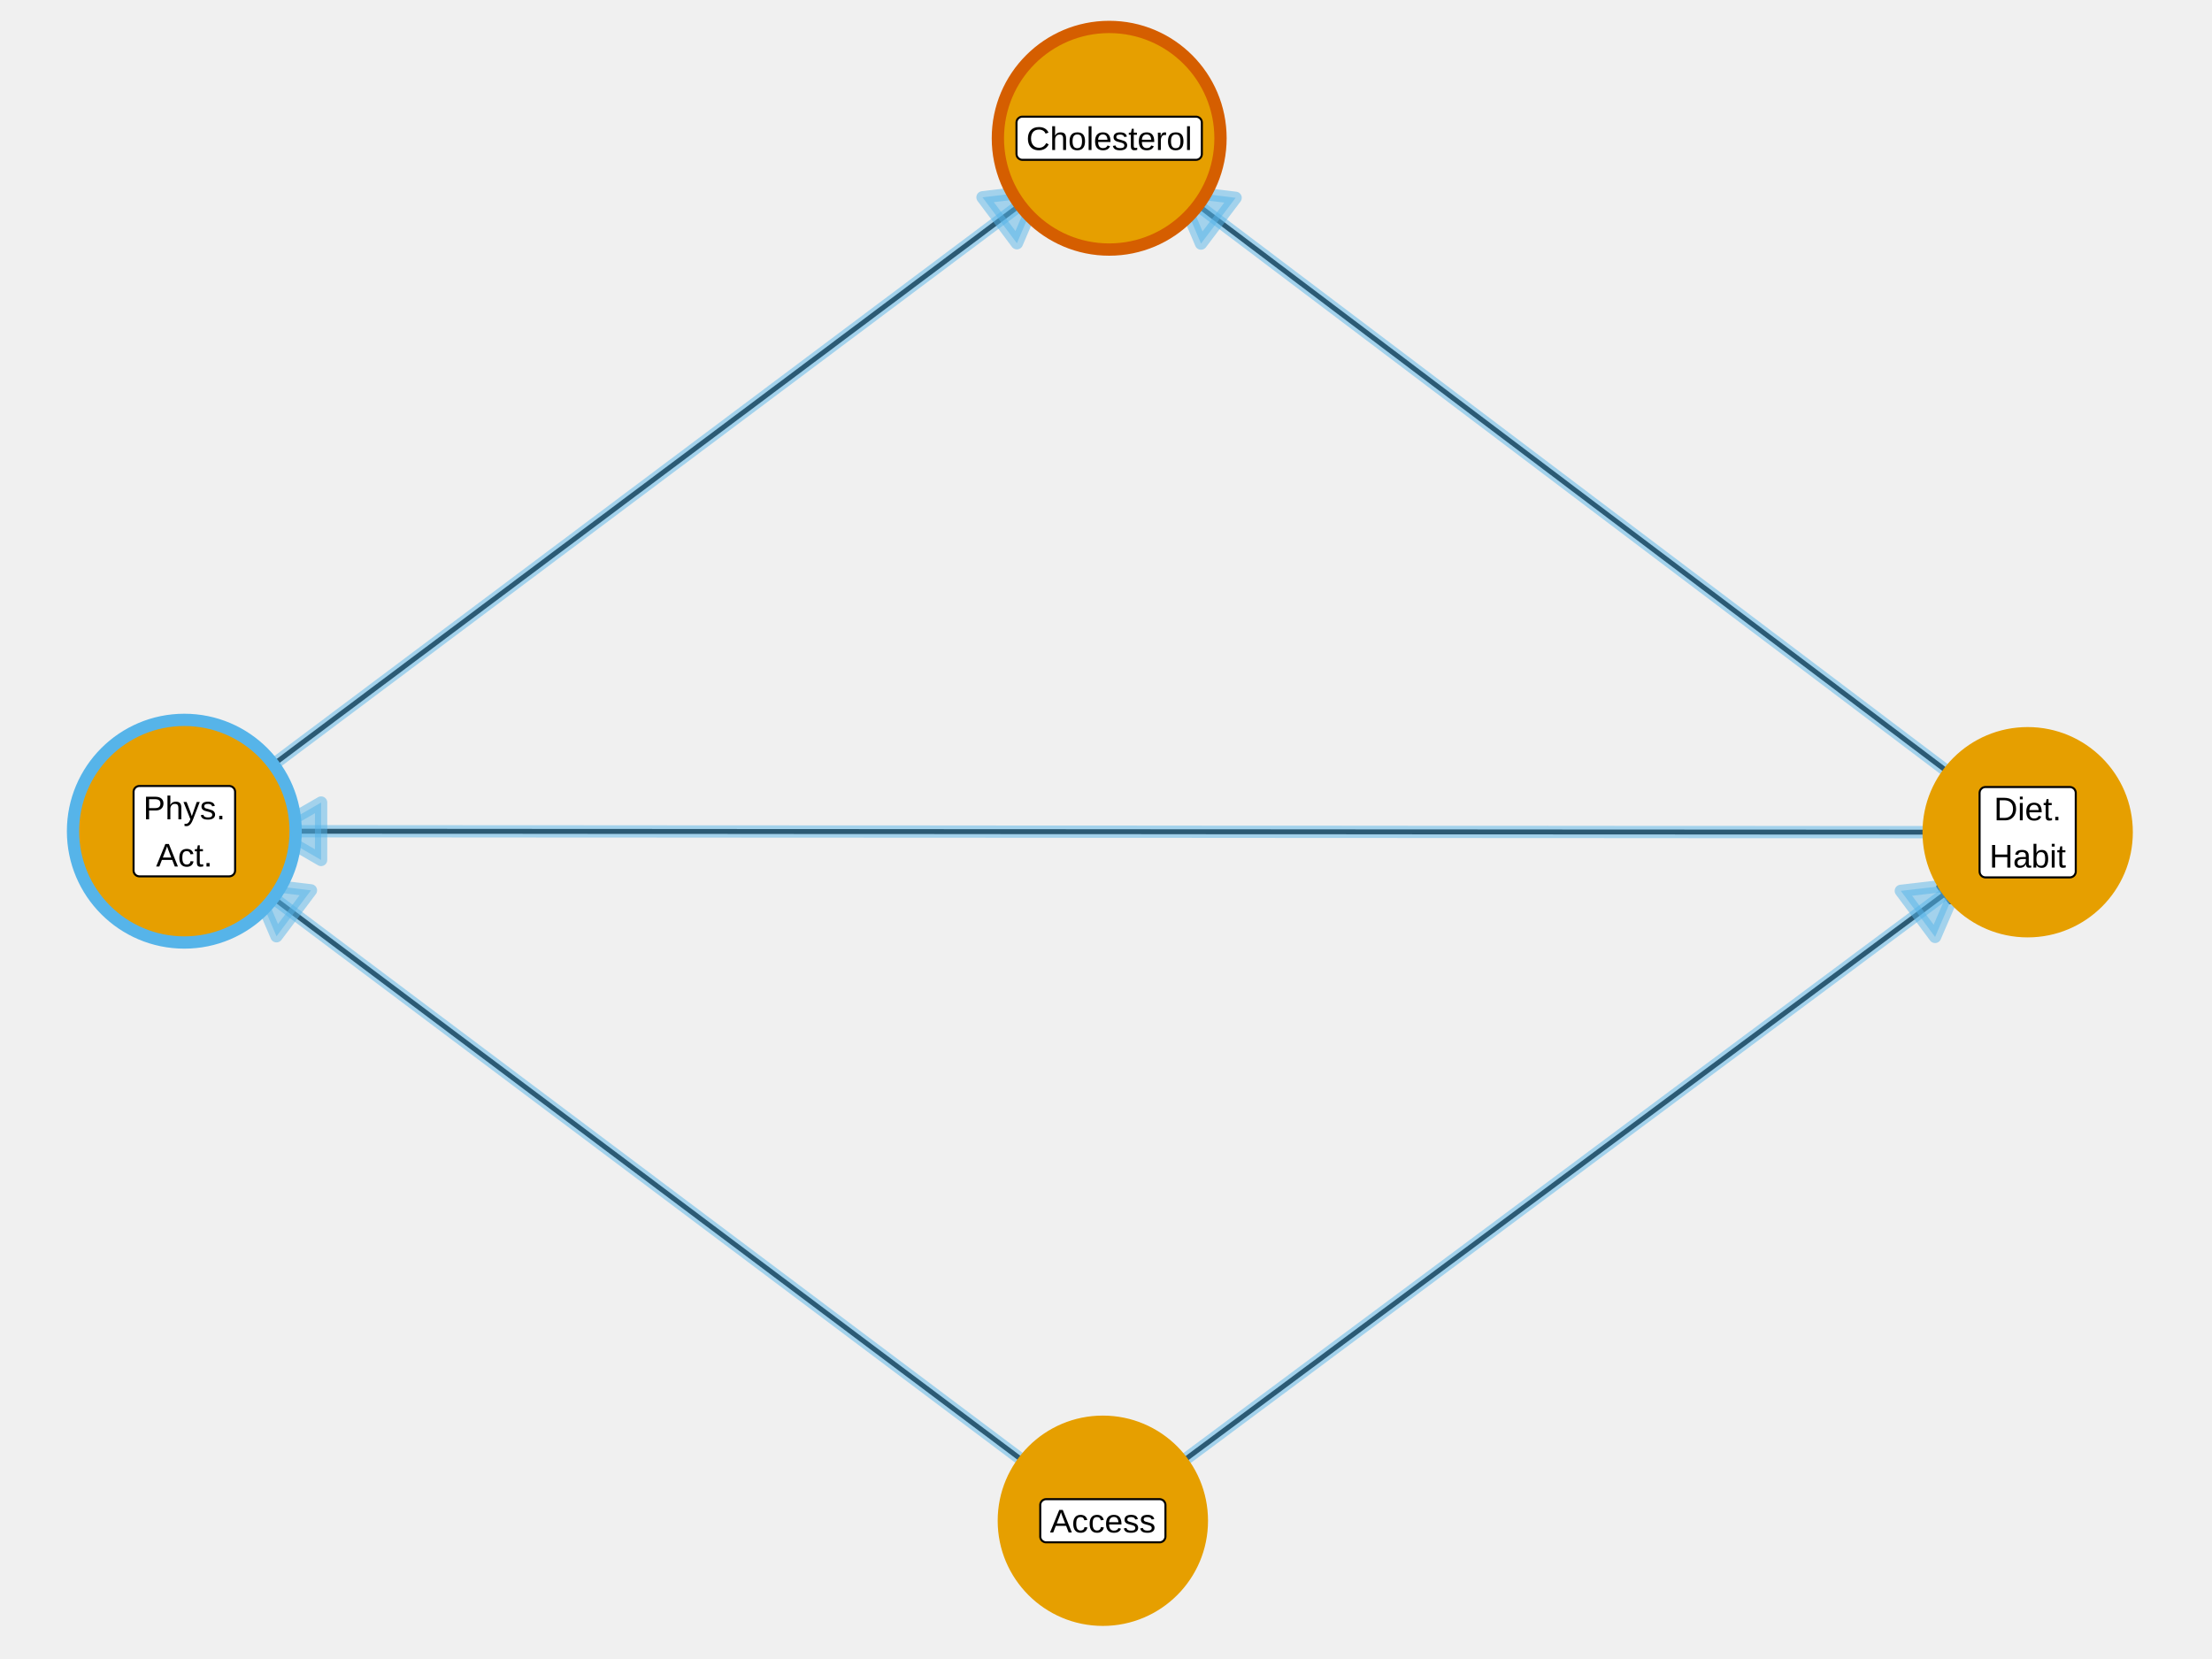
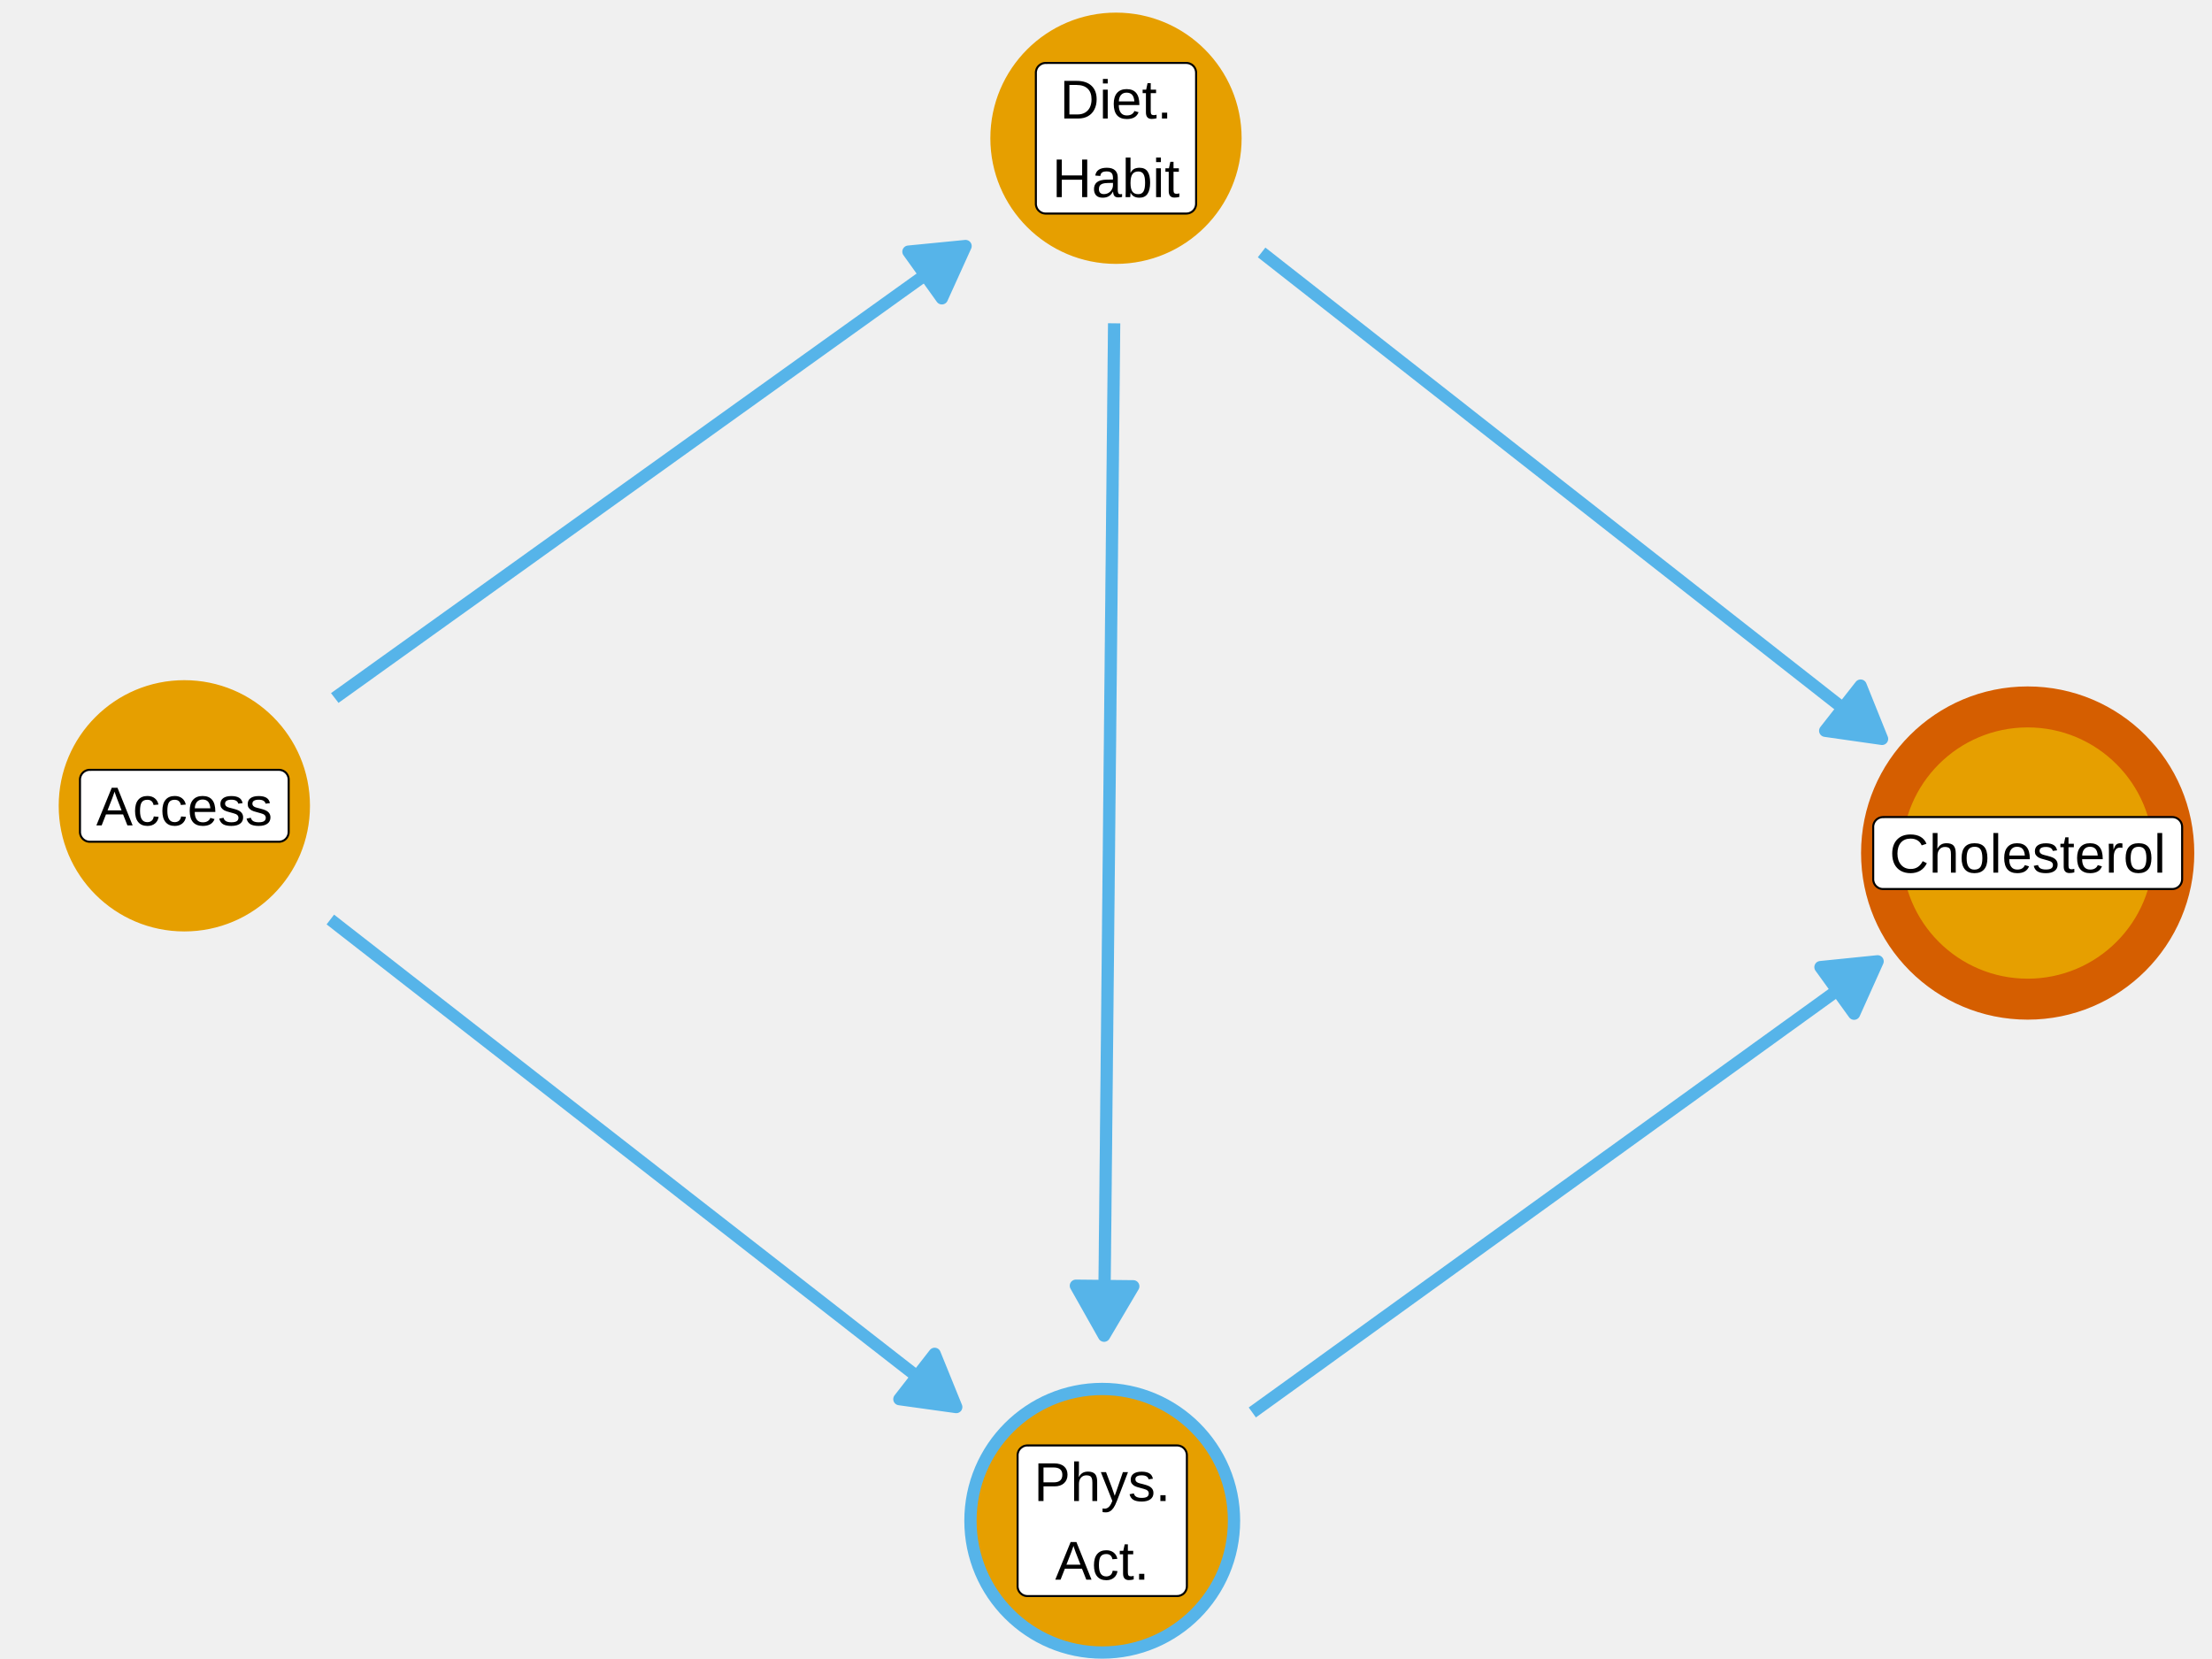
<svg xmlns="http://www.w3.org/2000/svg" class="svglite" width="576.00pt" height="432.00pt" viewBox="0 0 576.00 432.00">
  <defs>
    <style type="text/css">
    .svglite line, .svglite polyline, .svglite polygon, .svglite path, .svglite rect, .svglite circle {
      fill: none;
      stroke: #000000;
      stroke-linecap: round;
      stroke-linejoin: round;
      stroke-miterlimit: 10.00;
    }
    .svglite text {
      white-space: pre;
    }
  </style>
  </defs>
  <rect width="100%" height="100%" style="stroke: none; fill: none;" />
  <defs>
    <clipPath id="cpMC4wMHw1NzYuMDB8MC4wMHw0MzIuMDA=">
      <rect x="0.00" y="0.00" width="576.00" height="432.00" />
    </clipPath>
  </defs>
  <g clip-path="url(#cpMC4wMHw1NzYuMDB8MC4wMHw0MzIuMDA=)">
-     <polyline points="269.04,382.38 267.85,381.49 265.44,379.68 263.02,377.86 260.60,376.05 258.19,374.23 255.77,372.42 253.36,370.61 250.94,368.79 248.52,366.98 246.11,365.17 243.69,363.35 241.28,361.54 238.86,359.72 236.44,357.91 234.03,356.10 231.61,354.28 229.20,352.47 226.78,350.66 224.36,348.84 221.95,347.03 219.53,345.21 217.12,343.40 214.70,341.59 212.28,339.77 209.87,337.96 207.45,336.15 205.04,334.33 202.62,332.52 200.20,330.70 197.79,328.89 195.37,327.08 192.96,325.26 190.54,323.45 188.12,321.63 185.71,319.82 183.29,318.01 180.88,316.19 178.46,314.38 176.05,312.57 173.63,310.75 171.21,308.94 168.80,307.12 166.38,305.31 163.97,303.50 161.55,301.68 159.13,299.87 156.72,298.06 154.30,296.24 151.89,294.43 149.47,292.61 147.05,290.80 144.64,288.99 142.22,287.17 139.81,285.36 137.39,283.55 134.97,281.73 132.56,279.92 130.14,278.10 127.73,276.29 125.31,274.48 122.89,272.66 120.48,270.85 118.06,269.04 115.65,267.22 113.23,265.41 110.81,263.59 108.40,261.78 105.98,259.97 103.57,258.15 101.15,256.34 98.73,254.52 96.32,252.71 93.90,250.90 91.49,249.08 89.07,247.27 86.66,245.46 84.24,243.64 81.82,241.83 79.41,240.01 76.99,238.20 74.58,236.39 72.16,234.57 69.74,232.76 67.33,230.95 66.14,230.05 " style="stroke-width: 1.28; stroke-linecap: butt;" />
-     <polygon points="71.08,230.65 66.14,230.05 68.09,234.63 " style="stroke-width: 1.28; stroke-linecap: butt; fill: #000000;" />
-     <polyline points="305.37,382.46 306.64,381.51 309.07,379.70 311.50,377.89 313.94,376.08 316.37,374.27 318.80,372.46 321.23,370.65 323.67,368.83 326.10,367.02 328.53,365.21 330.96,363.40 333.40,361.59 335.83,359.78 338.26,357.97 340.69,356.16 343.13,354.35 345.56,352.53 347.99,350.72 350.42,348.91 352.86,347.10 355.29,345.29 357.72,343.48 360.15,341.67 362.59,339.86 365.02,338.05 367.45,336.24 369.89,334.42 372.32,332.61 374.75,330.80 377.18,328.99 379.62,327.18 382.05,325.37 384.48,323.56 386.91,321.75 389.35,319.94 391.78,318.12 394.21,316.31 396.64,314.50 399.08,312.69 401.51,310.88 403.94,309.07 406.37,307.26 408.81,305.45 411.24,303.64 413.67,301.82 416.10,300.01 418.54,298.20 420.97,296.39 423.40,294.58 425.83,292.77 428.27,290.96 430.70,289.15 433.13,287.34 435.56,285.53 438.00,283.71 440.43,281.90 442.86,280.09 445.29,278.28 447.73,276.47 450.16,274.66 452.59,272.85 455.02,271.04 457.46,269.23 459.89,267.41 462.32,265.60 464.75,263.79 467.19,261.98 469.62,260.17 472.05,258.36 474.48,256.55 476.92,254.74 479.35,252.93 481.78,251.12 484.21,249.30 486.65,247.49 489.08,245.68 491.51,243.87 493.94,242.06 496.38,240.25 498.81,238.44 501.24,236.63 503.67,234.82 506.11,233.00 508.54,231.19 509.81,230.25 " style="stroke-width: 1.28; stroke-linecap: butt;" />
-     <polygon points="507.84,234.82 509.81,230.25 504.86,230.83 " style="stroke-width: 1.28; stroke-linecap: butt; fill: #000000;" />
-     <polyline points="66.15,202.84 67.46,201.85 69.89,200.03 72.33,198.21 74.76,196.39 77.19,194.56 79.62,192.74 82.06,190.92 84.49,189.10 86.92,187.27 89.35,185.45 91.79,183.63 94.22,181.81 96.65,179.98 99.08,178.16 101.52,176.34 103.95,174.52 106.38,172.69 108.81,170.87 111.25,169.05 113.68,167.23 116.11,165.40 118.55,163.58 120.98,161.76 123.41,159.94 125.84,158.11 128.28,156.29 130.71,154.47 133.14,152.65 135.57,150.82 138.01,149.00 140.44,147.18 142.87,145.35 145.30,143.53 147.74,141.71 150.17,139.89 152.60,138.06 155.03,136.24 157.47,134.42 159.90,132.60 162.33,130.77 164.76,128.95 167.20,127.13 169.63,125.31 172.06,123.48 174.49,121.66 176.93,119.84 179.36,118.02 181.79,116.19 184.23,114.37 186.66,112.55 189.09,110.73 191.52,108.90 193.96,107.08 196.39,105.26 198.82,103.44 201.25,101.61 203.69,99.79 206.12,97.97 208.55,96.15 210.98,94.32 213.42,92.50 215.85,90.68 218.28,88.85 220.71,87.03 223.15,85.21 225.58,83.39 228.01,81.56 230.44,79.74 232.88,77.92 235.31,76.10 237.74,74.27 240.17,72.45 242.61,70.63 245.04,68.81 247.47,66.98 249.90,65.16 252.34,63.34 254.77,61.52 257.20,59.69 259.64,57.87 262.07,56.05 264.50,54.23 266.93,52.40 269.37,50.58 270.68,49.60 " style="stroke-width: 1.28; stroke-linecap: butt;" />
-     <polygon points="268.72,54.18 270.68,49.60 265.73,50.19 " style="stroke-width: 1.28; stroke-linecap: butt; fill: #000000;" />
-     <polyline points="509.91,203.03 508.67,202.10 506.26,200.28 503.84,198.45 501.43,196.63 499.01,194.80 496.59,192.98 494.18,191.15 491.76,189.33 489.35,187.50 486.93,185.67 484.51,183.85 482.10,182.02 479.68,180.20 477.27,178.37 474.85,176.55 472.43,174.72 470.02,172.90 467.60,171.07 465.19,169.25 462.77,167.42 460.35,165.60 457.94,163.77 455.52,161.95 453.11,160.12 450.69,158.30 448.28,156.47 445.86,154.64 443.44,152.82 441.03,150.99 438.61,149.17 436.20,147.34 433.78,145.52 431.36,143.69 428.95,141.87 426.53,140.04 424.12,138.22 421.70,136.39 419.28,134.57 416.87,132.74 414.45,130.92 412.04,129.09 409.62,127.27 407.21,125.44 404.79,123.61 402.37,121.79 399.96,119.96 397.54,118.14 395.13,116.31 392.71,114.49 390.29,112.66 387.88,110.84 385.46,109.01 383.05,107.19 380.63,105.36 378.21,103.54 375.80,101.71 373.38,99.89 370.97,98.06 368.55,96.24 366.14,94.41 363.72,92.58 361.30,90.76 358.89,88.93 356.47,87.11 354.06,85.28 351.64,83.46 349.22,81.63 346.81,79.81 344.39,77.98 341.98,76.16 339.56,74.33 337.14,72.51 334.73,70.68 332.31,68.86 329.90,67.03 327.48,65.20 325.06,63.38 322.65,61.55 320.23,59.73 317.82,57.90 315.40,56.08 312.99,54.25 310.57,52.43 308.15,50.60 306.92,49.67 " style="stroke-width: 1.28; stroke-linecap: butt;" />
-     <polygon points="311.86,50.28 306.92,49.67 308.86,54.26 " style="stroke-width: 1.28; stroke-linecap: butt; fill: #000000;" />
-     <polyline points="505.32,216.69 503.76,216.69 498.91,216.69 494.06,216.69 489.21,216.68 484.36,216.68 479.52,216.68 474.67,216.68 469.82,216.67 464.97,216.67 460.12,216.67 455.27,216.66 450.42,216.66 445.58,216.66 440.73,216.66 435.88,216.65 431.03,216.65 426.18,216.65 421.33,216.65 416.48,216.64 411.64,216.64 406.79,216.64 401.94,216.63 397.09,216.63 392.24,216.63 387.39,216.63 382.55,216.62 377.70,216.62 372.85,216.62 368.00,216.62 363.15,216.61 358.30,216.61 353.45,216.61 348.61,216.60 343.76,216.60 338.91,216.60 334.06,216.60 329.21,216.59 324.36,216.59 319.52,216.59 314.67,216.59 309.82,216.58 304.97,216.58 300.12,216.58 295.27,216.57 290.42,216.57 285.58,216.57 280.73,216.57 275.88,216.56 271.03,216.56 266.18,216.56 261.33,216.56 256.48,216.55 251.64,216.55 246.79,216.55 241.94,216.54 237.09,216.54 232.24,216.54 227.39,216.54 222.55,216.53 217.70,216.53 212.85,216.53 208.00,216.53 203.15,216.52 198.30,216.52 193.45,216.52 188.61,216.51 183.76,216.51 178.91,216.51 174.06,216.51 169.21,216.50 164.36,216.50 159.52,216.50 154.67,216.50 149.82,216.49 144.97,216.49 140.12,216.49 135.27,216.48 130.42,216.48 125.58,216.48 120.73,216.48 115.88,216.47 111.03,216.47 106.18,216.47 101.33,216.47 96.48,216.46 91.64,216.46 86.79,216.46 81.94,216.45 77.09,216.45 72.24,216.45 70.68,216.45 " style="stroke-width: 1.28; stroke-linecap: butt;" />
-     <polygon points="74.99,213.96 70.68,216.45 74.99,218.94 " style="stroke-width: 1.28; stroke-linecap: butt; fill: #000000;" />
-     <circle cx="288.83" cy="36.00" r="17.43" style="stroke-width: 0.71; fill: #000000;" />
-     <circle cx="287.18" cy="396.00" r="17.43" style="stroke-width: 0.71; fill: #000000;" />
-     <circle cx="48.00" cy="216.44" r="17.43" style="stroke-width: 0.71; fill: #000000;" />
-     <circle cx="528.00" cy="216.71" r="17.43" style="stroke-width: 0.71; fill: #000000;" />
-     <polyline points="269.04,382.38 267.85,381.49 265.44,379.68 263.02,377.86 260.60,376.05 258.19,374.23 255.77,372.42 253.36,370.61 250.94,368.79 248.52,366.98 246.11,365.17 243.69,363.35 241.28,361.54 238.86,359.72 236.44,357.91 234.03,356.10 231.61,354.28 229.20,352.47 226.78,350.66 224.36,348.84 221.95,347.03 219.53,345.21 217.12,343.40 214.70,341.59 212.28,339.77 209.87,337.96 207.45,336.15 205.04,334.33 202.62,332.52 200.20,330.70 197.79,328.89 195.37,327.08 192.96,325.26 190.54,323.45 188.12,321.63 185.71,319.82 183.29,318.01 180.88,316.19 178.46,314.38 176.05,312.57 173.63,310.75 171.21,308.94 168.80,307.12 166.38,305.31 163.97,303.50 161.55,301.68 159.13,299.87 156.72,298.06 154.30,296.24 151.89,294.43 149.47,292.61 147.05,290.80 144.64,288.99 142.22,287.17 139.81,285.36 137.39,283.55 134.97,281.73 132.56,279.92 130.14,278.10 127.73,276.29 125.31,274.48 122.89,272.66 120.48,270.85 118.06,269.04 115.65,267.22 113.23,265.41 110.81,263.59 108.40,261.78 105.98,259.97 103.57,258.15 101.15,256.34 98.73,254.52 96.32,252.71 93.90,250.90 91.49,249.08 89.07,247.27 86.66,245.46 84.24,243.64 81.82,241.83 79.41,240.01 76.99,238.20 74.58,236.39 72.16,234.57 69.74,232.76 67.33,230.95 66.14,230.05 " style="stroke-width: 3.20; stroke: #56B4E9; stroke-opacity: 0.50; stroke-linecap: butt;" />
-     <polygon points="80.97,231.85 66.14,230.05 72.00,243.80 " style="stroke-width: 3.20; stroke: #56B4E9; stroke-opacity: 0.50; stroke-linecap: butt; fill: #56B4E9; fill-opacity: 0.50;" />
-     <polyline points="305.37,382.46 306.64,381.51 309.07,379.70 311.50,377.89 313.94,376.08 316.37,374.27 318.80,372.46 321.23,370.65 323.67,368.83 326.10,367.02 328.53,365.21 330.96,363.40 333.40,361.59 335.83,359.78 338.26,357.97 340.69,356.16 343.13,354.35 345.56,352.53 347.99,350.72 350.42,348.91 352.86,347.10 355.29,345.29 357.72,343.48 360.15,341.67 362.59,339.86 365.02,338.05 367.45,336.24 369.89,334.42 372.32,332.61 374.75,330.80 377.18,328.99 379.62,327.18 382.05,325.37 384.48,323.56 386.91,321.75 389.35,319.94 391.78,318.12 394.21,316.31 396.64,314.50 399.08,312.69 401.51,310.88 403.94,309.07 406.37,307.26 408.81,305.45 411.24,303.64 413.67,301.82 416.10,300.01 418.54,298.20 420.97,296.39 423.40,294.58 425.83,292.77 428.27,290.96 430.70,289.15 433.13,287.34 435.56,285.53 438.00,283.71 440.43,281.90 442.86,280.09 445.29,278.28 447.73,276.47 450.16,274.66 452.59,272.85 455.02,271.04 457.46,269.23 459.89,267.41 462.32,265.60 464.75,263.79 467.19,261.98 469.62,260.17 472.05,258.36 474.48,256.55 476.92,254.74 479.35,252.93 481.78,251.12 484.21,249.30 486.65,247.49 489.08,245.68 491.51,243.87 493.94,242.06 496.38,240.25 498.81,238.44 501.24,236.63 503.67,234.82 506.11,233.00 508.54,231.19 509.81,230.25 " style="stroke-width: 3.20; stroke: #56B4E9; stroke-opacity: 0.50; stroke-linecap: butt;" />
-     <polygon points="503.89,243.97 509.81,230.25 494.97,231.98 " style="stroke-width: 3.20; stroke: #56B4E9; stroke-opacity: 0.50; stroke-linecap: butt; fill: #56B4E9; fill-opacity: 0.50;" />
-     <polyline points="66.15,202.84 67.46,201.85 69.89,200.03 72.33,198.21 74.76,196.39 77.19,194.56 79.62,192.74 82.06,190.92 84.49,189.10 86.92,187.27 89.35,185.45 91.79,183.63 94.22,181.81 96.65,179.98 99.08,178.16 101.52,176.34 103.95,174.52 106.38,172.69 108.81,170.87 111.25,169.05 113.68,167.23 116.11,165.40 118.55,163.58 120.98,161.76 123.41,159.94 125.84,158.11 128.28,156.29 130.71,154.47 133.14,152.65 135.57,150.82 138.01,149.00 140.44,147.18 142.87,145.35 145.30,143.53 147.74,141.71 150.17,139.89 152.60,138.06 155.03,136.24 157.47,134.42 159.90,132.60 162.33,130.77 164.76,128.95 167.20,127.13 169.63,125.31 172.06,123.48 174.49,121.66 176.93,119.84 179.36,118.02 181.79,116.19 184.23,114.37 186.66,112.55 189.09,110.73 191.52,108.90 193.96,107.08 196.39,105.26 198.82,103.44 201.25,101.61 203.69,99.79 206.12,97.97 208.55,96.15 210.98,94.32 213.42,92.50 215.85,90.68 218.28,88.85 220.71,87.03 223.15,85.21 225.58,83.39 228.01,81.56 230.44,79.74 232.88,77.92 235.31,76.10 237.74,74.27 240.17,72.45 242.61,70.63 245.04,68.81 247.47,66.98 249.90,65.16 252.34,63.34 254.77,61.52 257.20,59.69 259.64,57.87 262.07,56.05 264.50,54.23 266.93,52.40 269.37,50.58 270.68,49.60 " style="stroke-width: 3.20; stroke: #56B4E9; stroke-opacity: 0.50; stroke-linecap: butt;" />
-     <polygon points="264.80,63.34 270.68,49.60 255.84,51.38 " style="stroke-width: 3.20; stroke: #56B4E9; stroke-opacity: 0.50; stroke-linecap: butt; fill: #56B4E9; fill-opacity: 0.50;" />
-     <polyline points="509.91,203.03 508.67,202.10 506.26,200.28 503.84,198.45 501.43,196.63 499.01,194.80 496.59,192.98 494.18,191.15 491.76,189.33 489.35,187.50 486.93,185.67 484.51,183.85 482.10,182.02 479.68,180.20 477.27,178.37 474.85,176.55 472.43,174.72 470.02,172.90 467.60,171.07 465.19,169.25 462.77,167.42 460.35,165.60 457.94,163.77 455.52,161.95 453.11,160.12 450.69,158.30 448.28,156.47 445.86,154.64 443.44,152.82 441.03,150.99 438.61,149.17 436.20,147.34 433.78,145.52 431.36,143.69 428.95,141.87 426.53,140.04 424.12,138.22 421.70,136.39 419.28,134.57 416.87,132.74 414.45,130.92 412.04,129.09 409.62,127.27 407.21,125.44 404.79,123.61 402.37,121.79 399.96,119.96 397.54,118.14 395.13,116.31 392.71,114.49 390.29,112.66 387.88,110.84 385.46,109.01 383.05,107.19 380.63,105.36 378.21,103.54 375.80,101.71 373.38,99.89 370.97,98.06 368.55,96.24 366.14,94.41 363.72,92.58 361.30,90.76 358.89,88.93 356.47,87.11 354.06,85.28 351.64,83.46 349.22,81.63 346.81,79.81 344.39,77.98 341.98,76.16 339.56,74.33 337.14,72.51 334.73,70.68 332.31,68.86 329.90,67.03 327.48,65.20 325.06,63.38 322.65,61.55 320.23,59.73 317.82,57.90 315.40,56.08 312.99,54.25 310.57,52.43 308.15,50.60 306.92,49.67 " style="stroke-width: 3.20; stroke: #56B4E9; stroke-opacity: 0.50; stroke-linecap: butt;" />
-     <polygon points="321.75,51.51 306.92,49.67 312.74,63.43 " style="stroke-width: 3.20; stroke: #56B4E9; stroke-opacity: 0.50; stroke-linecap: butt; fill: #56B4E9; fill-opacity: 0.50;" />
-     <polyline points="505.32,216.69 503.76,216.69 498.91,216.69 494.06,216.69 489.21,216.68 484.36,216.68 479.52,216.68 474.67,216.68 469.82,216.67 464.97,216.67 460.12,216.67 455.27,216.66 450.42,216.66 445.58,216.66 440.73,216.66 435.88,216.65 431.03,216.65 426.18,216.65 421.33,216.65 416.48,216.64 411.64,216.64 406.79,216.64 401.94,216.63 397.09,216.63 392.24,216.63 387.39,216.63 382.55,216.62 377.70,216.62 372.85,216.62 368.00,216.62 363.15,216.61 358.30,216.61 353.45,216.61 348.61,216.60 343.76,216.60 338.91,216.60 334.06,216.60 329.21,216.59 324.36,216.59 319.52,216.59 314.67,216.59 309.82,216.58 304.97,216.58 300.12,216.58 295.27,216.57 290.42,216.57 285.58,216.57 280.73,216.57 275.88,216.56 271.03,216.56 266.18,216.56 261.33,216.56 256.48,216.55 251.64,216.55 246.79,216.55 241.94,216.54 237.09,216.54 232.24,216.54 227.39,216.54 222.55,216.53 217.70,216.53 212.85,216.53 208.00,216.53 203.15,216.52 198.30,216.52 193.45,216.52 188.61,216.51 183.76,216.51 178.91,216.51 174.06,216.51 169.21,216.50 164.36,216.50 159.52,216.50 154.67,216.50 149.82,216.49 144.97,216.49 140.12,216.49 135.27,216.48 130.42,216.48 125.58,216.48 120.73,216.48 115.88,216.47 111.03,216.47 106.18,216.47 101.33,216.47 96.48,216.46 91.64,216.46 86.79,216.46 81.94,216.45 77.09,216.45 72.24,216.45 70.68,216.45 " style="stroke-width: 3.20; stroke: #56B4E9; stroke-opacity: 0.50; stroke-linecap: butt;" />
-     <polygon points="83.62,208.98 70.68,216.45 83.61,223.93 " style="stroke-width: 3.20; stroke: #56B4E9; stroke-opacity: 0.50; stroke-linecap: butt; fill: #56B4E9; fill-opacity: 0.50;" />
-     <circle cx="48.00" cy="216.44" r="30.23" style="stroke-width: 0.71; stroke: #56B4E9; fill: #56B4E9;" />
-     <circle cx="288.83" cy="36.00" r="30.23" style="stroke-width: 0.71; stroke: #D55E00; fill: #D55E00;" />
-     <circle cx="288.83" cy="36.00" r="27.03" style="stroke-width: 0.71; stroke: #E69F00; fill: #E69F00;" />
-     <circle cx="287.18" cy="396.00" r="27.03" style="stroke-width: 0.71; stroke: #E69F00; fill: #E69F00;" />
-     <circle cx="48.00" cy="216.44" r="27.03" style="stroke-width: 0.71; stroke: #E69F00; fill: #E69F00;" />
-     <circle cx="528.00" cy="216.71" r="27.03" style="stroke-width: 0.71; stroke: #E69F00; fill: #E69F00;" />
-     <polygon points="266.23,41.62 311.43,41.62 311.36,41.62 311.61,41.61 311.85,41.56 312.08,41.47 312.30,41.35 312.49,41.19 312.65,41.01 312.79,40.80 312.88,40.57 312.94,40.33 312.96,40.08 312.96,40.08 312.96,31.92 312.96,31.92 312.94,31.67 312.88,31.43 312.79,31.20 312.65,30.99 312.49,30.81 312.30,30.65 312.08,30.53 311.85,30.44 311.61,30.39 311.43,30.38 266.23,30.38 266.41,30.39 266.17,30.38 265.92,30.41 265.68,30.48 265.46,30.59 265.26,30.73 265.08,30.90 264.93,31.09 264.81,31.31 264.74,31.55 264.70,31.79 264.69,31.92 264.69,40.08 264.70,39.96 264.70,40.21 264.74,40.45 264.81,40.69 264.93,40.91 265.08,41.10 265.26,41.27 265.46,41.41 265.68,41.52 265.92,41.59 266.17,41.62 " style="stroke-width: 0.53; fill: #FFFFFF;" />
-     <text x="288.83" y="39.06" text-anchor="middle" style="font-size: 8.54px; font-family: &quot;Arial&quot;;" textLength="43.15px" lengthAdjust="spacingAndGlyphs">Cholesterol</text>
-     <polygon points="272.41,401.62 301.94,401.62 301.88,401.62 302.13,401.61 302.37,401.56 302.60,401.47 302.82,401.35 303.01,401.19 303.17,401.01 303.30,400.80 303.40,400.57 303.46,400.33 303.48,400.08 303.48,400.08 303.48,391.92 303.48,391.92 303.46,391.67 303.40,391.43 303.30,391.20 303.17,390.99 303.01,390.81 302.82,390.65 302.60,390.53 302.37,390.44 302.13,390.39 301.94,390.38 272.41,390.38 272.60,390.39 272.35,390.38 272.11,390.41 271.87,390.48 271.65,390.59 271.44,390.73 271.26,390.90 271.11,391.09 271.00,391.31 270.92,391.55 270.88,391.79 270.88,391.92 270.88,400.08 270.88,399.96 270.88,400.21 270.92,400.45 271.00,400.69 271.11,400.91 271.26,401.10 271.44,401.27 271.65,401.41 271.87,401.52 272.11,401.59 272.35,401.62 " style="stroke-width: 0.53; fill: #FFFFFF;" />
-     <text x="287.18" y="399.06" text-anchor="middle" style="font-size: 8.54px; font-family: &quot;Arial&quot;;" textLength="27.48px" lengthAdjust="spacingAndGlyphs">Access</text>
-     <polygon points="36.31,228.20 59.69,228.20 59.63,228.20 59.87,228.19 60.11,228.14 60.35,228.05 60.56,227.93 60.75,227.77 60.92,227.59 61.05,227.38 61.14,227.15 61.20,226.91 61.22,226.67 61.22,226.67 61.22,206.21 61.22,206.21 61.20,205.96 61.14,205.72 61.05,205.49 60.92,205.28 60.75,205.10 60.56,204.94 60.35,204.82 60.11,204.73 59.87,204.68 59.69,204.67 36.31,204.67 36.50,204.68 36.25,204.67 36.01,204.70 35.77,204.77 35.54,204.87 35.34,205.02 35.16,205.19 35.01,205.38 34.90,205.60 34.82,205.84 34.78,206.08 34.78,206.21 34.78,226.67 34.78,226.54 34.78,226.79 34.82,227.03 34.90,227.27 35.01,227.49 35.16,227.68 35.34,227.86 35.54,228.00 35.77,228.10 36.01,228.17 36.25,228.20 " style="stroke-width: 0.53; fill: #FFFFFF;" />
-     <text x="48.00" y="213.35" text-anchor="middle" style="font-size: 8.54px; font-family: &quot;Arial&quot;;" textLength="21.33px" lengthAdjust="spacingAndGlyphs">Phys.</text>
-     <text x="48.00" y="225.64" text-anchor="middle" style="font-size: 8.54px; font-family: &quot;Arial&quot;;" textLength="14.69px" lengthAdjust="spacingAndGlyphs">Act.</text>
-     <polygon points="517.02,228.47 538.98,228.47 538.92,228.47 539.17,228.46 539.41,228.41 539.64,228.32 539.85,228.20 540.05,228.04 540.21,227.86 540.34,227.65 540.44,227.42 540.50,227.18 540.52,226.94 540.52,226.94 540.52,206.47 540.52,206.47 540.50,206.23 540.44,205.99 540.34,205.76 540.21,205.55 540.05,205.37 539.85,205.21 539.64,205.09 539.41,205.00 539.17,204.95 538.98,204.94 517.02,204.94 517.20,204.95 516.96,204.94 516.71,204.97 516.47,205.04 516.25,205.14 516.05,205.28 515.87,205.46 515.72,205.65 515.60,205.87 515.53,206.11 515.49,206.35 515.48,206.47 515.48,226.94 515.49,226.81 515.49,227.06 515.53,227.30 515.60,227.54 515.72,227.76 515.87,227.95 516.05,228.13 516.25,228.27 516.47,228.37 516.71,228.44 516.96,228.47 " style="stroke-width: 0.53; fill: #FFFFFF;" />
-     <text x="528.00" y="213.62" text-anchor="middle" style="font-size: 8.54px; font-family: &quot;Arial&quot;;" textLength="17.54px" lengthAdjust="spacingAndGlyphs">Diet.</text>
-     <text x="528.00" y="225.91" text-anchor="middle" style="font-size: 8.54px; font-family: &quot;Arial&quot;;" textLength="19.92px" lengthAdjust="spacingAndGlyphs">Habit</text>
+     <circle cx="287.02" cy="396.00" r="35.56" style="stroke-width: 0.71; stroke: #56B4E9; fill: #56B4E9;" />
+     <circle cx="528.00" cy="222.13" r="43.03" style="stroke-width: 0.71; stroke: #D55E00; fill: #D55E00;" />
+     <circle cx="528.00" cy="222.13" r="32.36" style="stroke-width: 0.71; stroke: #E69F00; fill: #E69F00;" />
+     <circle cx="48.00" cy="209.83" r="32.36" style="stroke-width: 0.71; stroke: #E69F00; fill: #E69F00;" />
+     <circle cx="287.02" cy="396.00" r="32.36" style="stroke-width: 0.71; stroke: #E69F00; fill: #E69F00;" />
+     <circle cx="290.60" cy="36.00" r="32.36" style="stroke-width: 0.71; stroke: #E69F00; fill: #E69F00;" />
+     <polygon points="490.34,231.50 565.66,231.50 565.56,231.50 565.97,231.48 566.38,231.40 566.76,231.25 567.12,231.05 567.44,230.79 567.71,230.48 567.93,230.13 568.09,229.75 568.19,229.35 568.22,228.94 568.22,228.94 568.22,215.32 568.22,215.32 568.19,214.91 568.09,214.51 567.93,214.13 567.71,213.79 567.44,213.48 567.12,213.22 566.76,213.01 566.38,212.86 565.97,212.78 565.66,212.76 490.34,212.76 490.64,212.78 490.23,212.77 489.82,212.82 489.43,212.93 489.06,213.11 488.72,213.34 488.42,213.63 488.17,213.96 487.98,214.32 487.85,214.71 487.78,215.12 487.78,215.32 487.78,228.94 487.78,228.74 487.78,229.15 487.85,229.55 487.98,229.94 488.17,230.31 488.42,230.64 488.72,230.92 489.06,231.16 489.43,231.34 489.82,231.45 490.23,231.50 " style="stroke-width: 0.53; fill: #FFFFFF;" />
+     <text x="528.00" y="227.23" text-anchor="middle" style="font-size: 14.23px; font-family: &quot;Arial&quot;;" textLength="71.91px" lengthAdjust="spacingAndGlyphs">Cholesterol</text>
+     <polygon points="23.39,219.19 72.61,219.19 72.51,219.19 72.92,219.18 73.33,219.09 73.71,218.95 74.07,218.74 74.39,218.48 74.66,218.17 74.88,217.82 75.04,217.44 75.14,217.04 75.17,216.63 75.17,216.63 75.17,203.02 75.17,203.02 75.14,202.61 75.04,202.21 74.88,201.83 74.66,201.48 74.39,201.17 74.07,200.91 73.71,200.70 73.33,200.56 72.92,200.48 72.61,200.46 23.39,200.46 23.69,200.48 23.28,200.46 22.87,200.51 22.48,200.62 22.11,200.80 21.77,201.03 21.47,201.32 21.22,201.65 21.03,202.01 20.90,202.40 20.83,202.81 20.83,203.02 20.83,216.63 20.83,216.43 20.83,216.84 20.90,217.25 21.03,217.64 21.22,218.00 21.47,218.33 21.77,218.62 22.11,218.85 22.48,219.03 22.87,219.14 23.28,219.19 " style="stroke-width: 0.53; fill: #FFFFFF;" />
+     <text x="48.00" y="214.93" text-anchor="middle" style="font-size: 14.23px; font-family: &quot;Arial&quot;;" textLength="45.81px" lengthAdjust="spacingAndGlyphs">Access</text>
+     <polygon points="267.54,415.61 306.50,415.61 306.40,415.61 306.81,415.59 307.22,415.51 307.60,415.36 307.96,415.16 308.28,414.90 308.55,414.59 308.77,414.24 308.93,413.86 309.03,413.46 309.06,413.05 309.06,413.05 309.06,378.95 309.06,378.95 309.03,378.54 308.93,378.14 308.77,377.76 308.55,377.41 308.28,377.10 307.96,376.84 307.60,376.64 307.22,376.49 306.81,376.41 306.50,376.39 267.54,376.39 267.84,376.41 267.43,376.39 267.02,376.44 266.63,376.55 266.26,376.73 265.92,376.97 265.62,377.25 265.37,377.58 265.18,377.94 265.05,378.34 264.98,378.74 264.98,378.95 264.98,413.05 264.98,412.85 264.98,413.26 265.05,413.66 265.18,414.06 265.37,414.42 265.62,414.75 265.92,415.03 266.26,415.27 266.63,415.45 267.02,415.56 267.43,415.61 " style="stroke-width: 0.53; fill: #FFFFFF;" />
+     <text x="287.02" y="390.86" text-anchor="middle" style="font-size: 14.23px; font-family: &quot;Arial&quot;;" textLength="35.55px" lengthAdjust="spacingAndGlyphs">Phys.</text>
+     <text x="287.02" y="411.34" text-anchor="middle" style="font-size: 14.23px; font-family: &quot;Arial&quot;;" textLength="24.49px" lengthAdjust="spacingAndGlyphs">Act.</text>
+     <polygon points="272.30,55.61 308.90,55.61 308.80,55.61 309.21,55.59 309.62,55.51 310.00,55.36 310.36,55.16 310.68,54.90 310.95,54.59 311.17,54.24 311.33,53.86 311.43,53.46 311.46,53.05 311.46,53.05 311.46,18.95 311.46,18.95 311.43,18.54 311.33,18.14 311.17,17.76 310.95,17.41 310.68,17.10 310.36,16.84 310.00,16.64 309.62,16.49 309.21,16.41 308.90,16.39 272.30,16.39 272.61,16.41 272.19,16.39 271.78,16.44 271.39,16.55 271.02,16.73 270.68,16.97 270.38,17.25 270.13,17.58 269.94,17.94 269.81,18.34 269.74,18.74 269.74,18.95 269.74,53.05 269.74,52.85 269.74,53.26 269.81,53.66 269.94,54.06 270.13,54.42 270.38,54.75 270.68,55.03 271.02,55.27 271.39,55.45 271.78,55.56 272.19,55.61 " style="stroke-width: 0.53; fill: #FFFFFF;" />
+     <text x="290.60" y="30.86" text-anchor="middle" style="font-size: 14.23px; font-family: &quot;Arial&quot;;" textLength="29.24px" lengthAdjust="spacingAndGlyphs">Diet.</text>
+     <text x="290.60" y="51.34" text-anchor="middle" style="font-size: 14.23px; font-family: &quot;Arial&quot;;" textLength="33.19px" lengthAdjust="spacingAndGlyphs">Habit</text>
+     <polyline points="86.02,239.44 86.63,239.91 89.04,241.80 91.46,243.68 93.87,245.56 96.29,247.44 98.70,249.32 101.12,251.20 103.53,253.08 105.94,254.96 108.36,256.84 110.77,258.72 113.19,260.60 115.60,262.48 118.02,264.36 120.43,266.24 122.84,268.12 125.26,270.00 127.67,271.88 130.09,273.76 132.50,275.64 134.92,277.53 137.33,279.41 139.74,281.29 142.16,283.17 144.57,285.05 146.99,286.93 149.40,288.81 151.82,290.69 154.23,292.57 156.65,294.45 159.06,296.33 161.47,298.21 163.89,300.09 166.30,301.97 168.72,303.85 171.13,305.73 173.55,307.61 175.96,309.49 178.37,311.38 180.79,313.26 183.20,315.14 185.62,317.02 188.03,318.90 190.45,320.78 192.86,322.66 195.27,324.54 197.69,326.42 200.10,328.30 202.52,330.18 204.93,332.06 207.35,333.94 209.76,335.82 212.18,337.70 214.59,339.58 217.00,341.46 219.42,343.34 221.83,345.23 224.25,347.11 226.66,348.99 229.08,350.87 231.49,352.75 233.90,354.63 236.32,356.51 238.73,358.39 241.15,360.27 243.56,362.15 245.98,364.03 248.39,365.91 249.00,366.39 " style="stroke-width: 3.20; stroke: #56B4E9; stroke-linecap: butt;" />
+     <polygon points="234.20,364.33 249.00,366.39 243.38,352.54 " style="stroke-width: 3.20; stroke: #56B4E9; stroke-linecap: butt; fill: #56B4E9;" />
+     <polyline points="87.17,181.76 87.21,181.73 89.66,179.98 92.11,178.22 94.56,176.47 97.01,174.71 99.46,172.95 101.91,171.20 104.36,169.44 106.81,167.69 109.26,165.93 111.71,164.17 114.16,162.42 116.61,160.66 119.06,158.91 121.52,157.15 123.97,155.40 126.42,153.64 128.87,151.88 131.32,150.13 133.77,148.37 136.22,146.62 138.67,144.86 141.12,143.10 143.57,141.35 146.02,139.59 148.47,137.84 150.92,136.08 153.37,134.33 155.82,132.57 158.27,130.81 160.72,129.06 163.17,127.30 165.62,125.55 168.07,123.79 170.53,122.03 172.98,120.28 175.43,118.52 177.88,116.77 180.33,115.01 182.78,113.26 185.23,111.50 187.68,109.74 190.13,107.99 192.58,106.23 195.03,104.48 197.48,102.72 199.93,100.97 202.38,99.21 204.83,97.45 207.28,95.70 209.73,93.94 212.18,92.19 214.63,90.43 217.09,88.67 219.54,86.92 221.99,85.16 224.44,83.41 226.89,81.65 229.34,79.90 231.79,78.14 234.24,76.38 236.69,74.63 239.14,72.87 241.59,71.12 244.04,69.36 246.49,67.60 248.94,65.85 251.39,64.09 251.43,64.07 " style="stroke-width: 3.20; stroke: #56B4E9; stroke-linecap: butt;" />
+     <polygon points="245.26,77.68 251.43,64.07 236.56,65.53 " style="stroke-width: 3.20; stroke: #56B4E9; stroke-linecap: butt; fill: #56B4E9;" />
+     <polyline points="326.10,367.80 328.40,366.14 330.83,364.39 333.27,362.63 335.70,360.88 338.14,359.12 340.57,357.36 343.01,355.61 345.44,353.85 347.87,352.09 350.31,350.34 352.74,348.58 355.18,346.83 357.61,345.07 360.04,343.31 362.48,341.56 364.91,339.80 367.35,338.04 369.78,336.29 372.21,334.53 374.65,332.78 377.08,331.02 379.52,329.26 381.95,327.51 384.39,325.75 386.82,323.99 389.25,322.24 391.69,320.48 394.12,318.73 396.56,316.97 398.99,315.21 401.42,313.46 403.86,311.70 406.29,309.94 408.73,308.19 411.16,306.43 413.60,304.68 416.03,302.92 418.46,301.16 420.90,299.41 423.33,297.65 425.77,295.89 428.20,294.14 430.63,292.38 433.07,290.63 435.50,288.87 437.94,287.11 440.37,285.36 442.80,283.60 445.24,281.84 447.67,280.09 450.11,278.33 452.54,276.58 454.98,274.82 457.41,273.06 459.84,271.31 462.28,269.55 464.71,267.79 467.15,266.04 469.58,264.28 472.01,262.53 474.45,260.77 476.88,259.01 479.32,257.26 481.75,255.50 484.19,253.74 486.62,251.99 488.92,250.33 " style="stroke-width: 3.20; stroke: #56B4E9; stroke-linecap: butt;" />
+     <polygon points="482.80,263.96 488.92,250.33 474.05,251.84 " style="stroke-width: 3.20; stroke: #56B4E9; stroke-linecap: butt; fill: #56B4E9;" />
+     <polyline points="328.52,65.73 328.97,66.08 331.37,67.96 333.76,69.84 336.16,71.72 338.56,73.60 340.96,75.48 343.36,77.36 345.75,79.24 348.15,81.12 350.55,83.00 352.95,84.88 355.35,86.76 357.74,88.64 360.14,90.52 362.54,92.40 364.94,94.28 367.34,96.16 369.73,98.04 372.13,99.92 374.53,101.80 376.93,103.68 379.33,105.56 381.72,107.44 384.12,109.33 386.52,111.21 388.92,113.09 391.32,114.97 393.71,116.85 396.11,118.73 398.51,120.61 400.91,122.49 403.31,124.37 405.70,126.25 408.10,128.13 410.50,130.01 412.90,131.89 415.30,133.77 417.69,135.65 420.09,137.53 422.49,139.41 424.89,141.29 427.28,143.17 429.68,145.05 432.08,146.93 434.48,148.81 436.88,150.69 439.27,152.57 441.67,154.45 444.07,156.33 446.47,158.21 448.87,160.09 451.26,161.97 453.66,163.85 456.06,165.73 458.46,167.61 460.86,169.49 463.25,171.37 465.65,173.25 468.05,175.13 470.45,177.01 472.85,178.89 475.24,180.77 477.64,182.65 480.04,184.53 482.44,186.41 484.84,188.29 487.23,190.17 489.63,192.05 490.08,192.40 " style="stroke-width: 3.20; stroke: #56B4E9; stroke-linecap: butt;" />
+     <polygon points="475.28,190.29 490.08,192.40 484.50,178.53 " style="stroke-width: 3.20; stroke: #56B4E9; stroke-linecap: butt; fill: #56B4E9;" />
+     <polyline points="290.12,84.19 290.09,86.91 290.06,90.55 290.02,94.18 289.99,97.82 289.95,101.45 289.91,105.09 289.88,108.73 289.84,112.36 289.80,116.00 289.77,119.64 289.73,123.27 289.70,126.91 289.66,130.55 289.62,134.18 289.59,137.82 289.55,141.45 289.52,145.09 289.48,148.73 289.44,152.36 289.41,156.00 289.37,159.64 289.33,163.27 289.30,166.91 289.26,170.55 289.23,174.18 289.19,177.82 289.15,181.45 289.12,185.09 289.08,188.73 289.05,192.36 289.01,196.00 288.97,199.64 288.94,203.27 288.90,206.91 288.86,210.55 288.83,214.18 288.79,217.82 288.76,221.45 288.72,225.09 288.68,228.73 288.65,232.36 288.61,236.00 288.57,239.64 288.54,243.27 288.50,246.91 288.47,250.55 288.43,254.18 288.39,257.82 288.36,261.45 288.32,265.09 288.29,268.73 288.25,272.36 288.21,276.00 288.18,279.64 288.14,283.27 288.10,286.91 288.07,290.55 288.03,294.18 288.00,297.82 287.96,301.45 287.92,305.09 287.89,308.73 287.85,312.36 287.82,316.00 287.78,319.64 287.74,323.27 287.71,326.91 287.67,330.55 287.63,334.18 287.60,337.82 287.56,341.45 287.53,345.09 287.50,347.81 " style="stroke-width: 3.20; stroke: #56B4E9; stroke-linecap: butt;" />
+     <polygon points="280.16,334.80 287.50,347.81 295.10,334.95 " style="stroke-width: 3.20; stroke: #56B4E9; stroke-linecap: butt; fill: #56B4E9;" />
  </g>
</svg>
